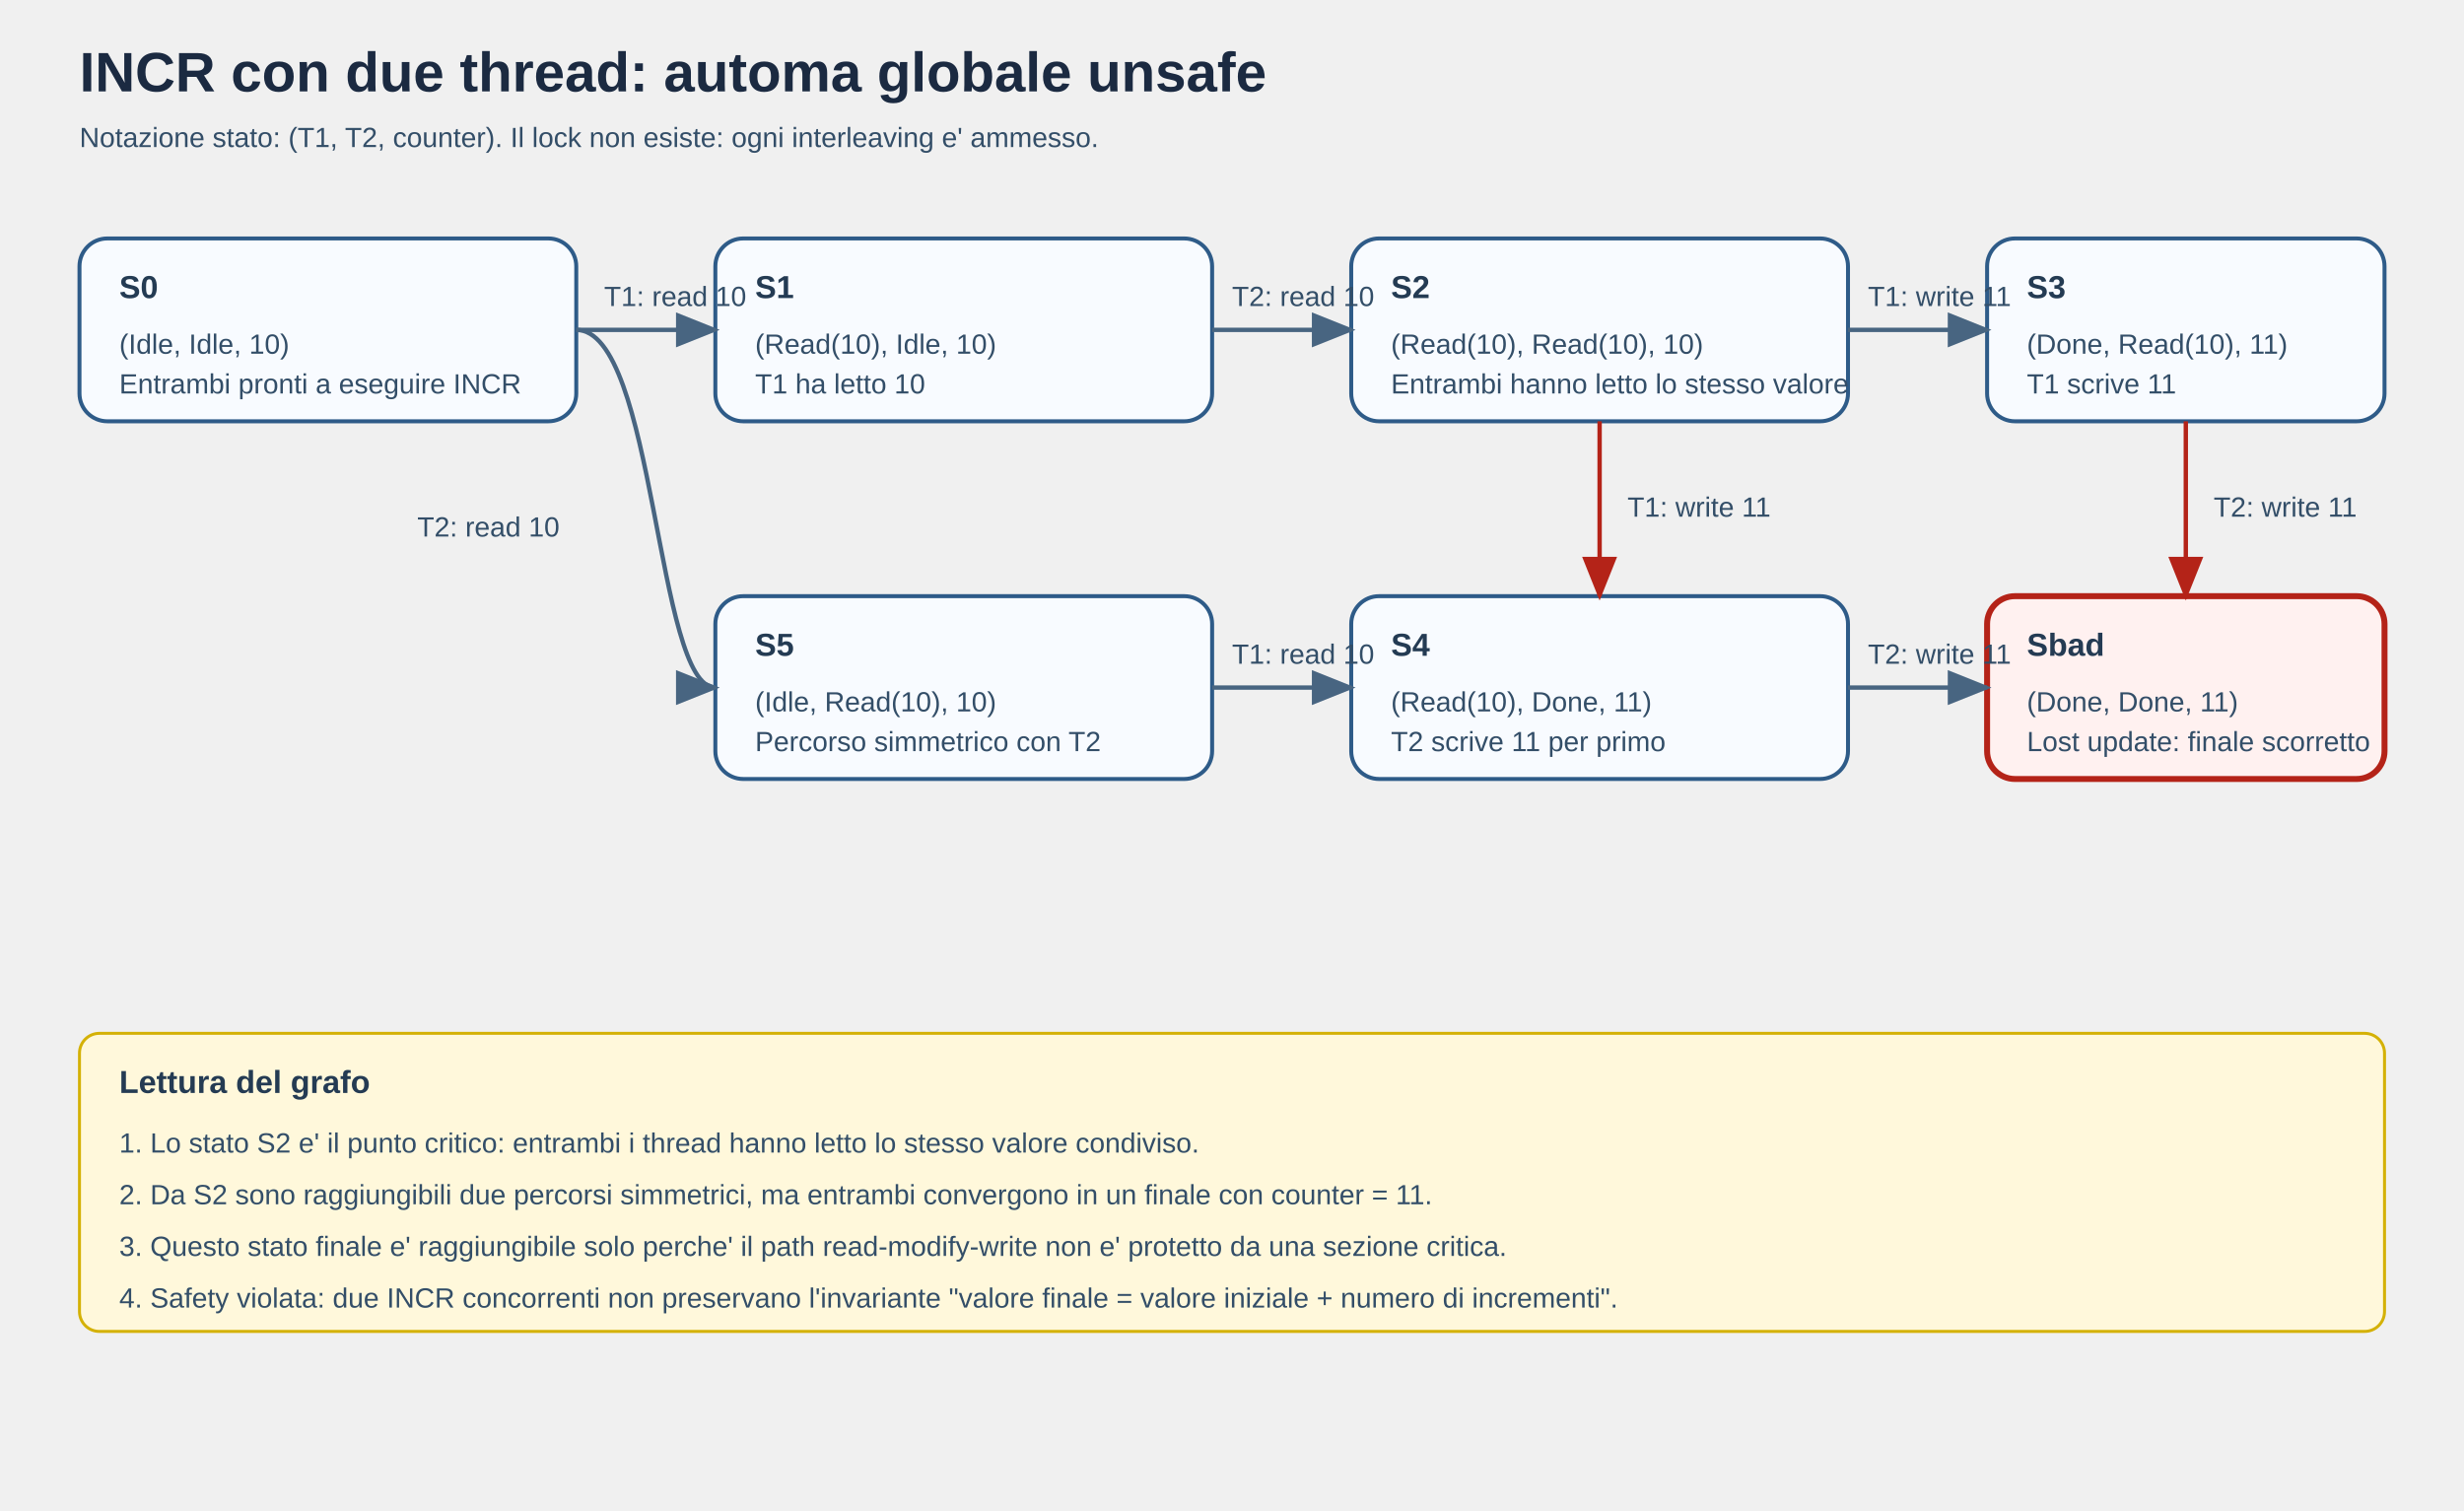
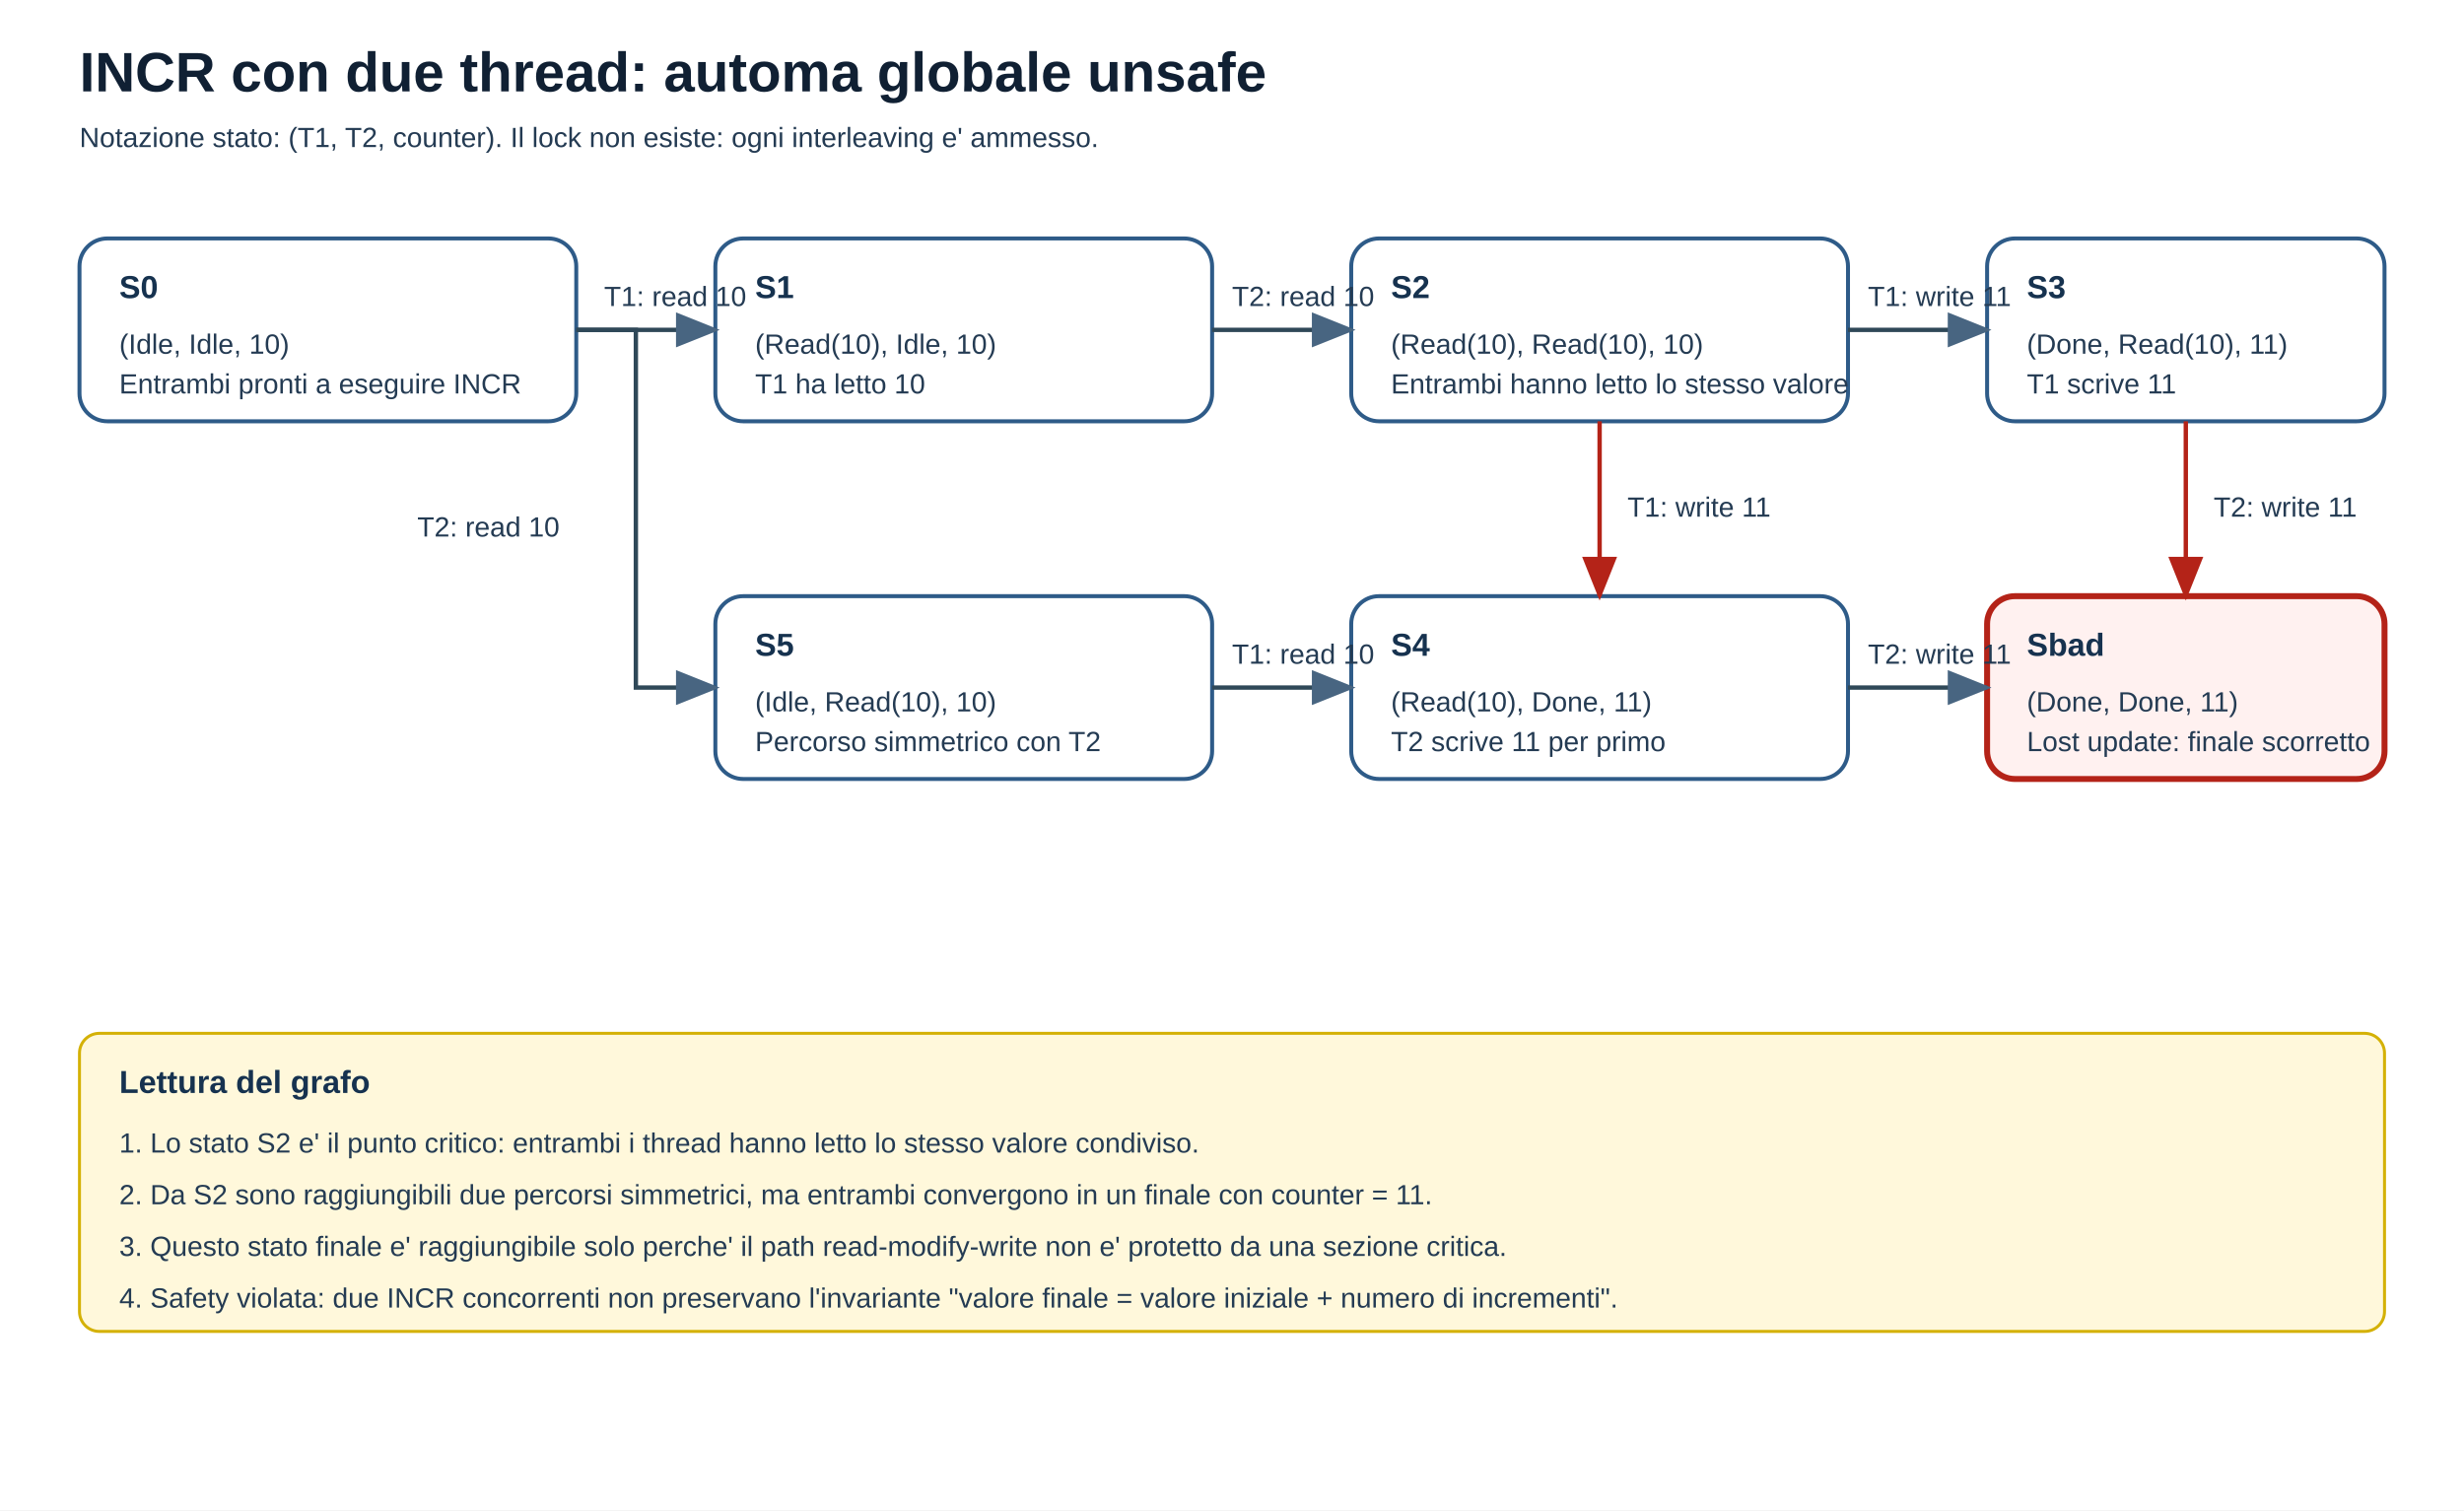
<svg xmlns="http://www.w3.org/2000/svg" width="1240" height="760" viewBox="0 0 1240 760">
  <defs>
    <style>
-       .title { font: 700 28px Arial, sans-serif; fill: #1b2a41; }
-       .label { font: 600 16px Arial, sans-serif; fill: #243b53; }
-       .small { font: 14px Arial, sans-serif; fill: #334e68; }
-       .node { fill: #f8fbff; stroke: #2e5b88; stroke-width: 2; rx: 14; ry: 14; }
+       .bg { fill: #ffffff; }
+       .title { font: 700 28px Arial, sans-serif; fill: #102033; }
+       .label { font: 600 16px Arial, sans-serif; fill: #16324f; }
+       .small { font: 14px Arial, sans-serif; fill: #243b53; }
+       .node { fill: #ffffff; stroke: #2e5b88; stroke-width: 2; rx: 14; ry: 14; }
      .bad { fill: #fff1f0; stroke: #b42318; stroke-width: 3; rx: 14; ry: 14; }
-       .arrow { stroke: #486581; stroke-width: 2.2; fill: none; marker-end: url(#arrowhead); }
+       .arrow { stroke: #2f4858; stroke-width: 2.2; fill: none; marker-end: url(#arrowhead); }
      .badarrow { stroke: #b42318; stroke-width: 2.2; fill: none; marker-end: url(#arrowhead-red); }
      .note { fill: #fff8db; stroke: #d4b106; stroke-width: 1.5; rx: 10; ry: 10; }
    </style>
    <marker id="arrowhead" markerWidth="10" markerHeight="8" refX="9" refY="4" orient="auto">
      <polygon points="0,0 10,4 0,8" fill="#486581" />
    </marker>
    <marker id="arrowhead-red" markerWidth="10" markerHeight="8" refX="9" refY="4" orient="auto">
      <polygon points="0,0 10,4 0,8" fill="#b42318" />
    </marker>
  </defs>
+   <rect x="0" y="0" width="1240" height="760" class="bg" />
  <text x="40" y="46" class="title">INCR con due thread: automa globale unsafe</text>
  <text x="40" y="74" class="small">Notazione stato: (T1, T2, counter). Il lock non esiste: ogni interleaving e' ammesso.</text>
  <rect x="40" y="120" width="250" height="92" class="node" />
  <text x="60" y="150" class="label">S0</text>
  <text x="60" y="178" class="small">(Idle, Idle, 10)</text>
  <text x="60" y="198" class="small">Entrambi pronti a eseguire INCR</text>
  <rect x="360" y="120" width="250" height="92" class="node" />
  <text x="380" y="150" class="label">S1</text>
  <text x="380" y="178" class="small">(Read(10), Idle, 10)</text>
  <text x="380" y="198" class="small">T1 ha letto 10</text>
  <rect x="680" y="120" width="250" height="92" class="node" />
  <text x="700" y="150" class="label">S2</text>
  <text x="700" y="178" class="small">(Read(10), Read(10), 10)</text>
  <text x="700" y="198" class="small">Entrambi hanno letto lo stesso valore</text>
  <rect x="1000" y="120" width="200" height="92" class="node" />
  <text x="1020" y="150" class="label">S3</text>
  <text x="1020" y="178" class="small">(Done, Read(10), 11)</text>
  <text x="1020" y="198" class="small">T1 scrive 11</text>
  <rect x="1000" y="300" width="200" height="92" class="bad" />
  <text x="1020" y="330" class="label">Sbad</text>
  <text x="1020" y="358" class="small">(Done, Done, 11)</text>
  <text x="1020" y="378" class="small">Lost update: finale scorretto</text>
  <rect x="680" y="300" width="250" height="92" class="node" />
  <text x="700" y="330" class="label">S4</text>
  <text x="700" y="358" class="small">(Read(10), Done, 11)</text>
  <text x="700" y="378" class="small">T2 scrive 11 per primo</text>
  <rect x="360" y="300" width="250" height="92" class="node" />
  <text x="380" y="330" class="label">S5</text>
  <text x="380" y="358" class="small">(Idle, Read(10), 10)</text>
  <text x="380" y="378" class="small">Percorso simmetrico con T2</text>
  <path d="M290 166 L360 166" class="arrow" />
  <text x="304" y="154" class="small">T1: read 10</text>
  <path d="M610 166 L680 166" class="arrow" />
  <text x="620" y="154" class="small">T2: read 10</text>
  <path d="M930 166 L1000 166" class="arrow" />
  <text x="940" y="154" class="small">T1: write 11</text>
  <path d="M1100 212 L1100 300" class="badarrow" />
  <text x="1114" y="260" class="small">T2: write 11</text>
-   <path d="M290 166 C330 166, 330 346, 360 346" class="arrow" />
+   <path d="M290 166 L320 166 L320 346 L360 346" class="arrow" />
  <text x="210" y="270" class="small">T2: read 10</text>
  <path d="M610 346 L680 346" class="arrow" />
  <text x="620" y="334" class="small">T1: read 10</text>
  <path d="M930 346 L1000 346" class="arrow" />
  <text x="940" y="334" class="small">T2: write 11</text>
  <path d="M805 212 L805 300" class="badarrow" />
  <text x="819" y="260" class="small">T1: write 11</text>
  <rect x="40" y="520" width="1160" height="150" class="note" />
  <text x="60" y="550" class="label">Lettura del grafo</text>
  <text x="60" y="580" class="small">1. Lo stato S2 e' il punto critico: entrambi i thread hanno letto lo stesso valore condiviso.</text>
  <text x="60" y="606" class="small">2. Da S2 sono raggiungibili due percorsi simmetrici, ma entrambi convergono in un finale con counter = 11.</text>
  <text x="60" y="632" class="small">3. Questo stato finale e' raggiungibile solo perche' il path read-modify-write non e' protetto da una sezione critica.</text>
  <text x="60" y="658" class="small">4. Safety violata: due INCR concorrenti non preservano l'invariante "valore finale = valore iniziale + numero di incrementi".</text>
</svg>
